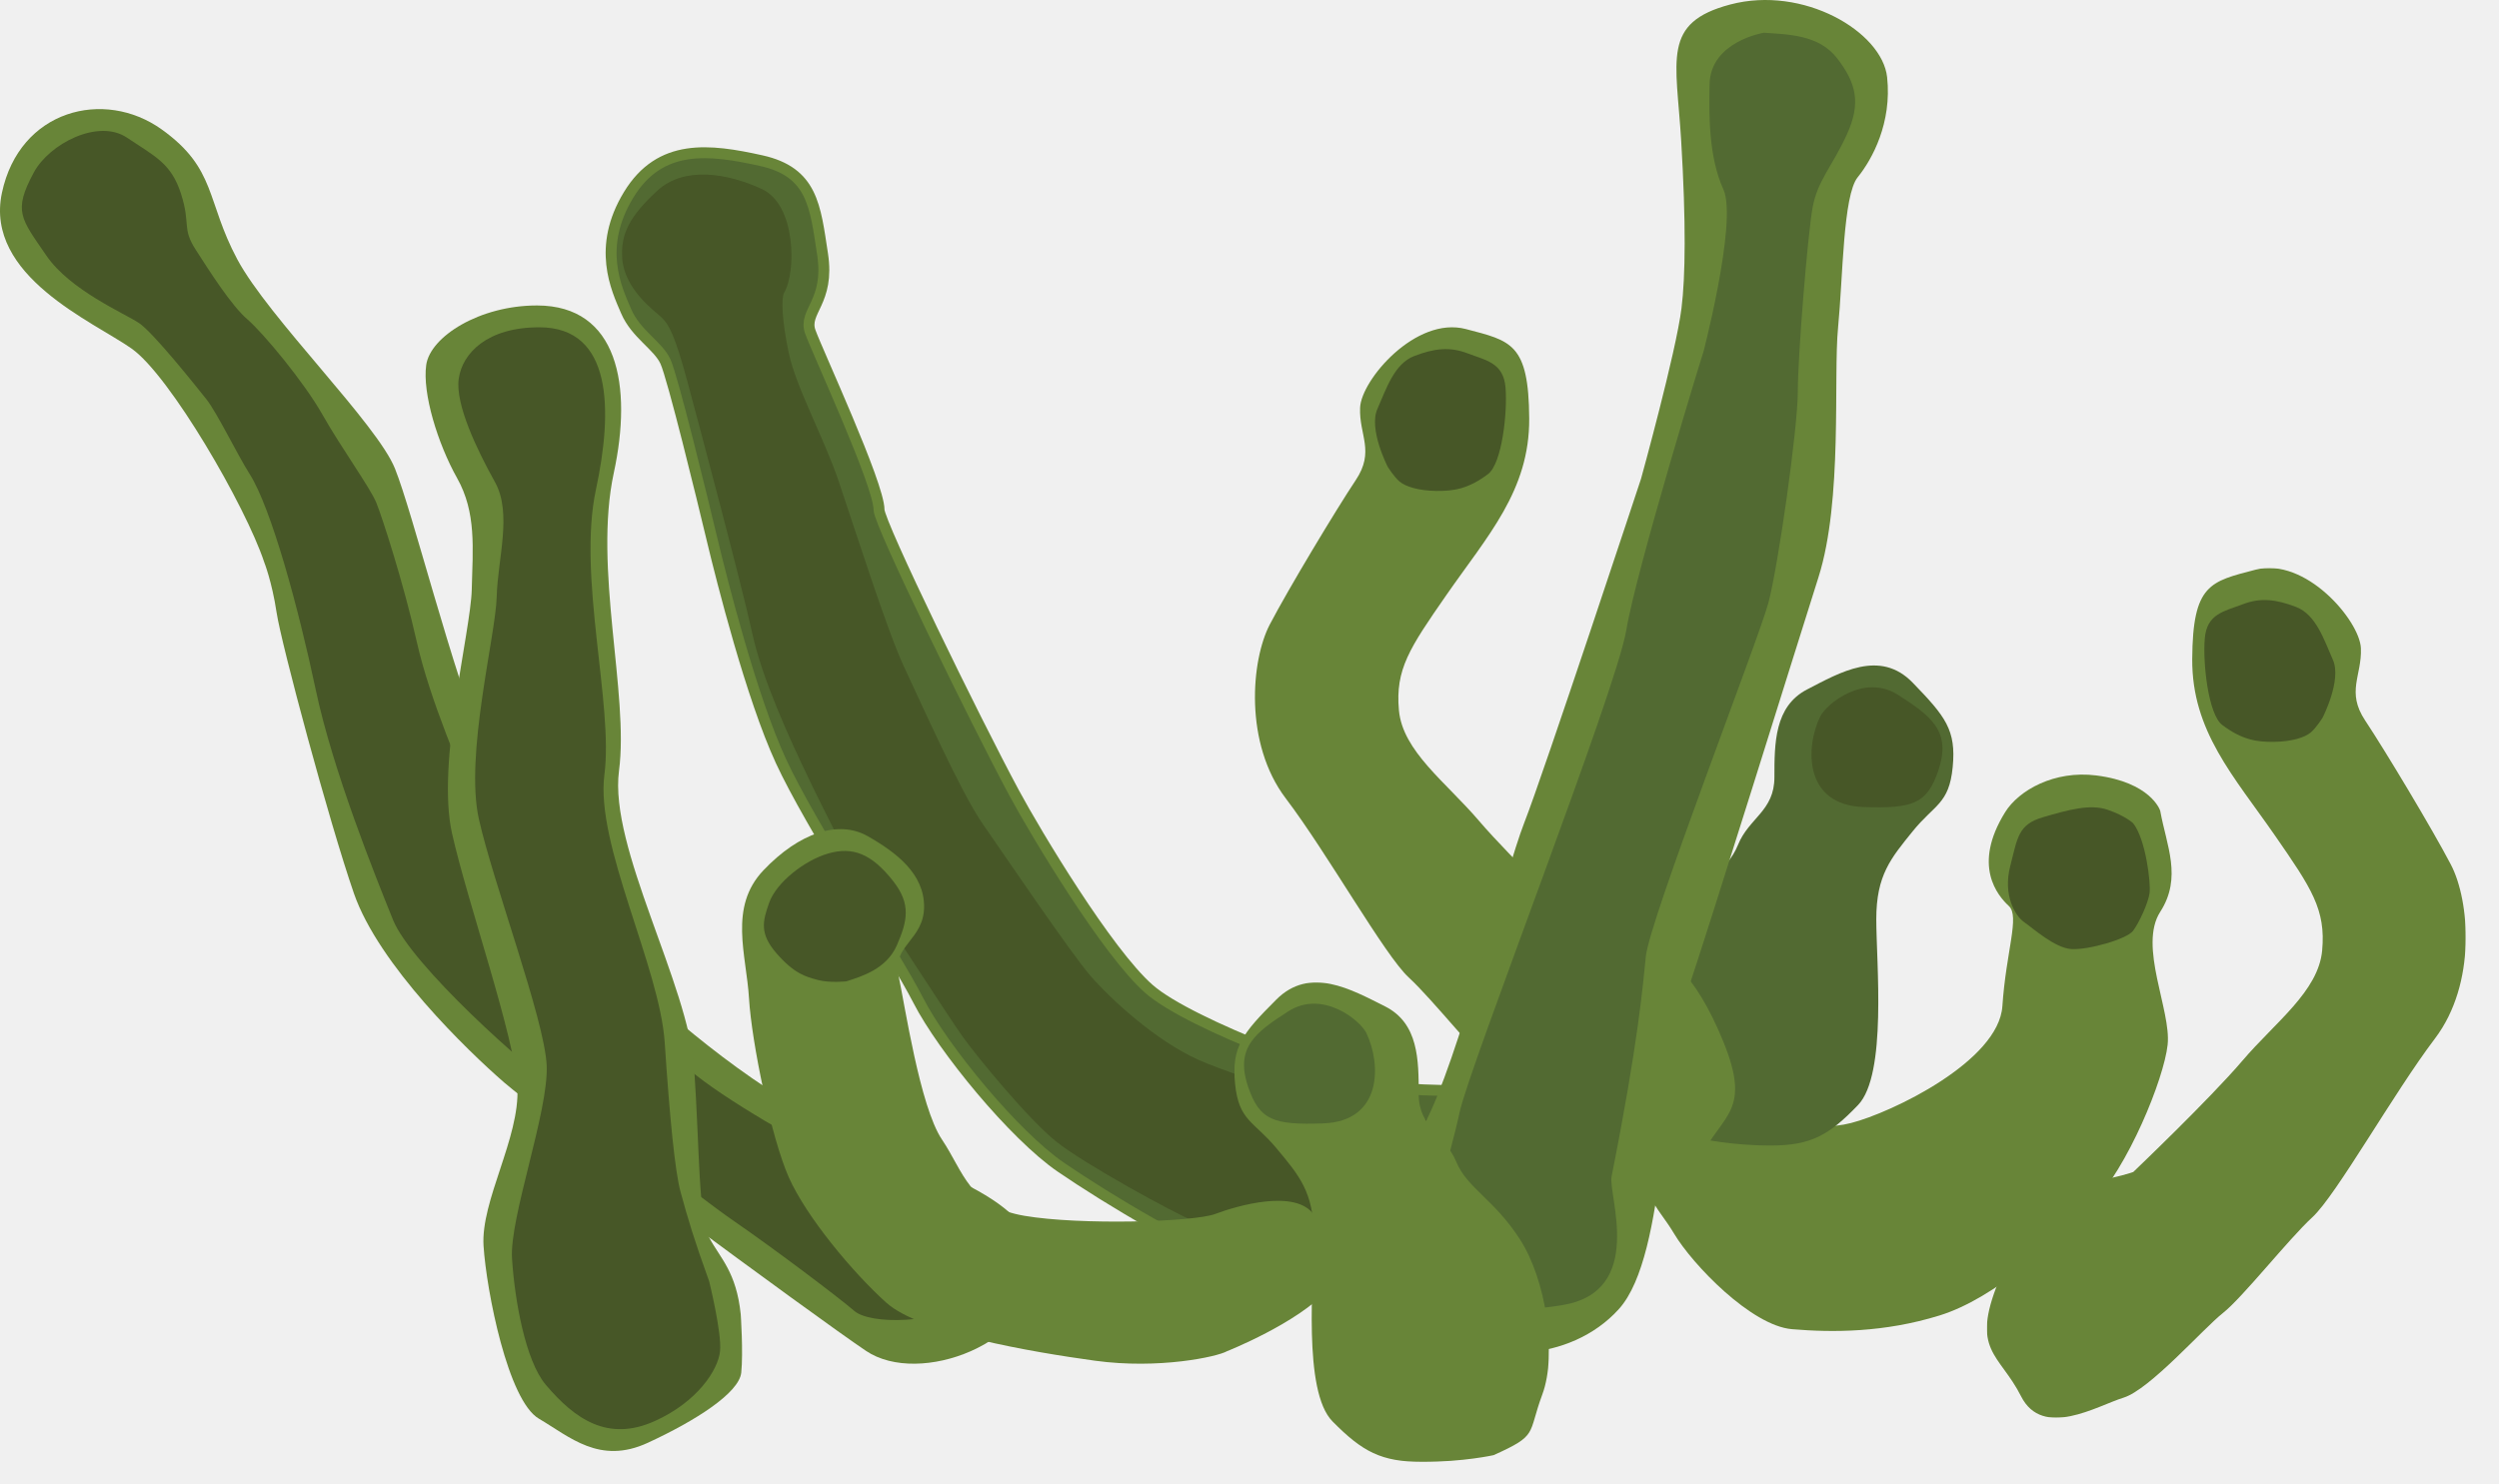
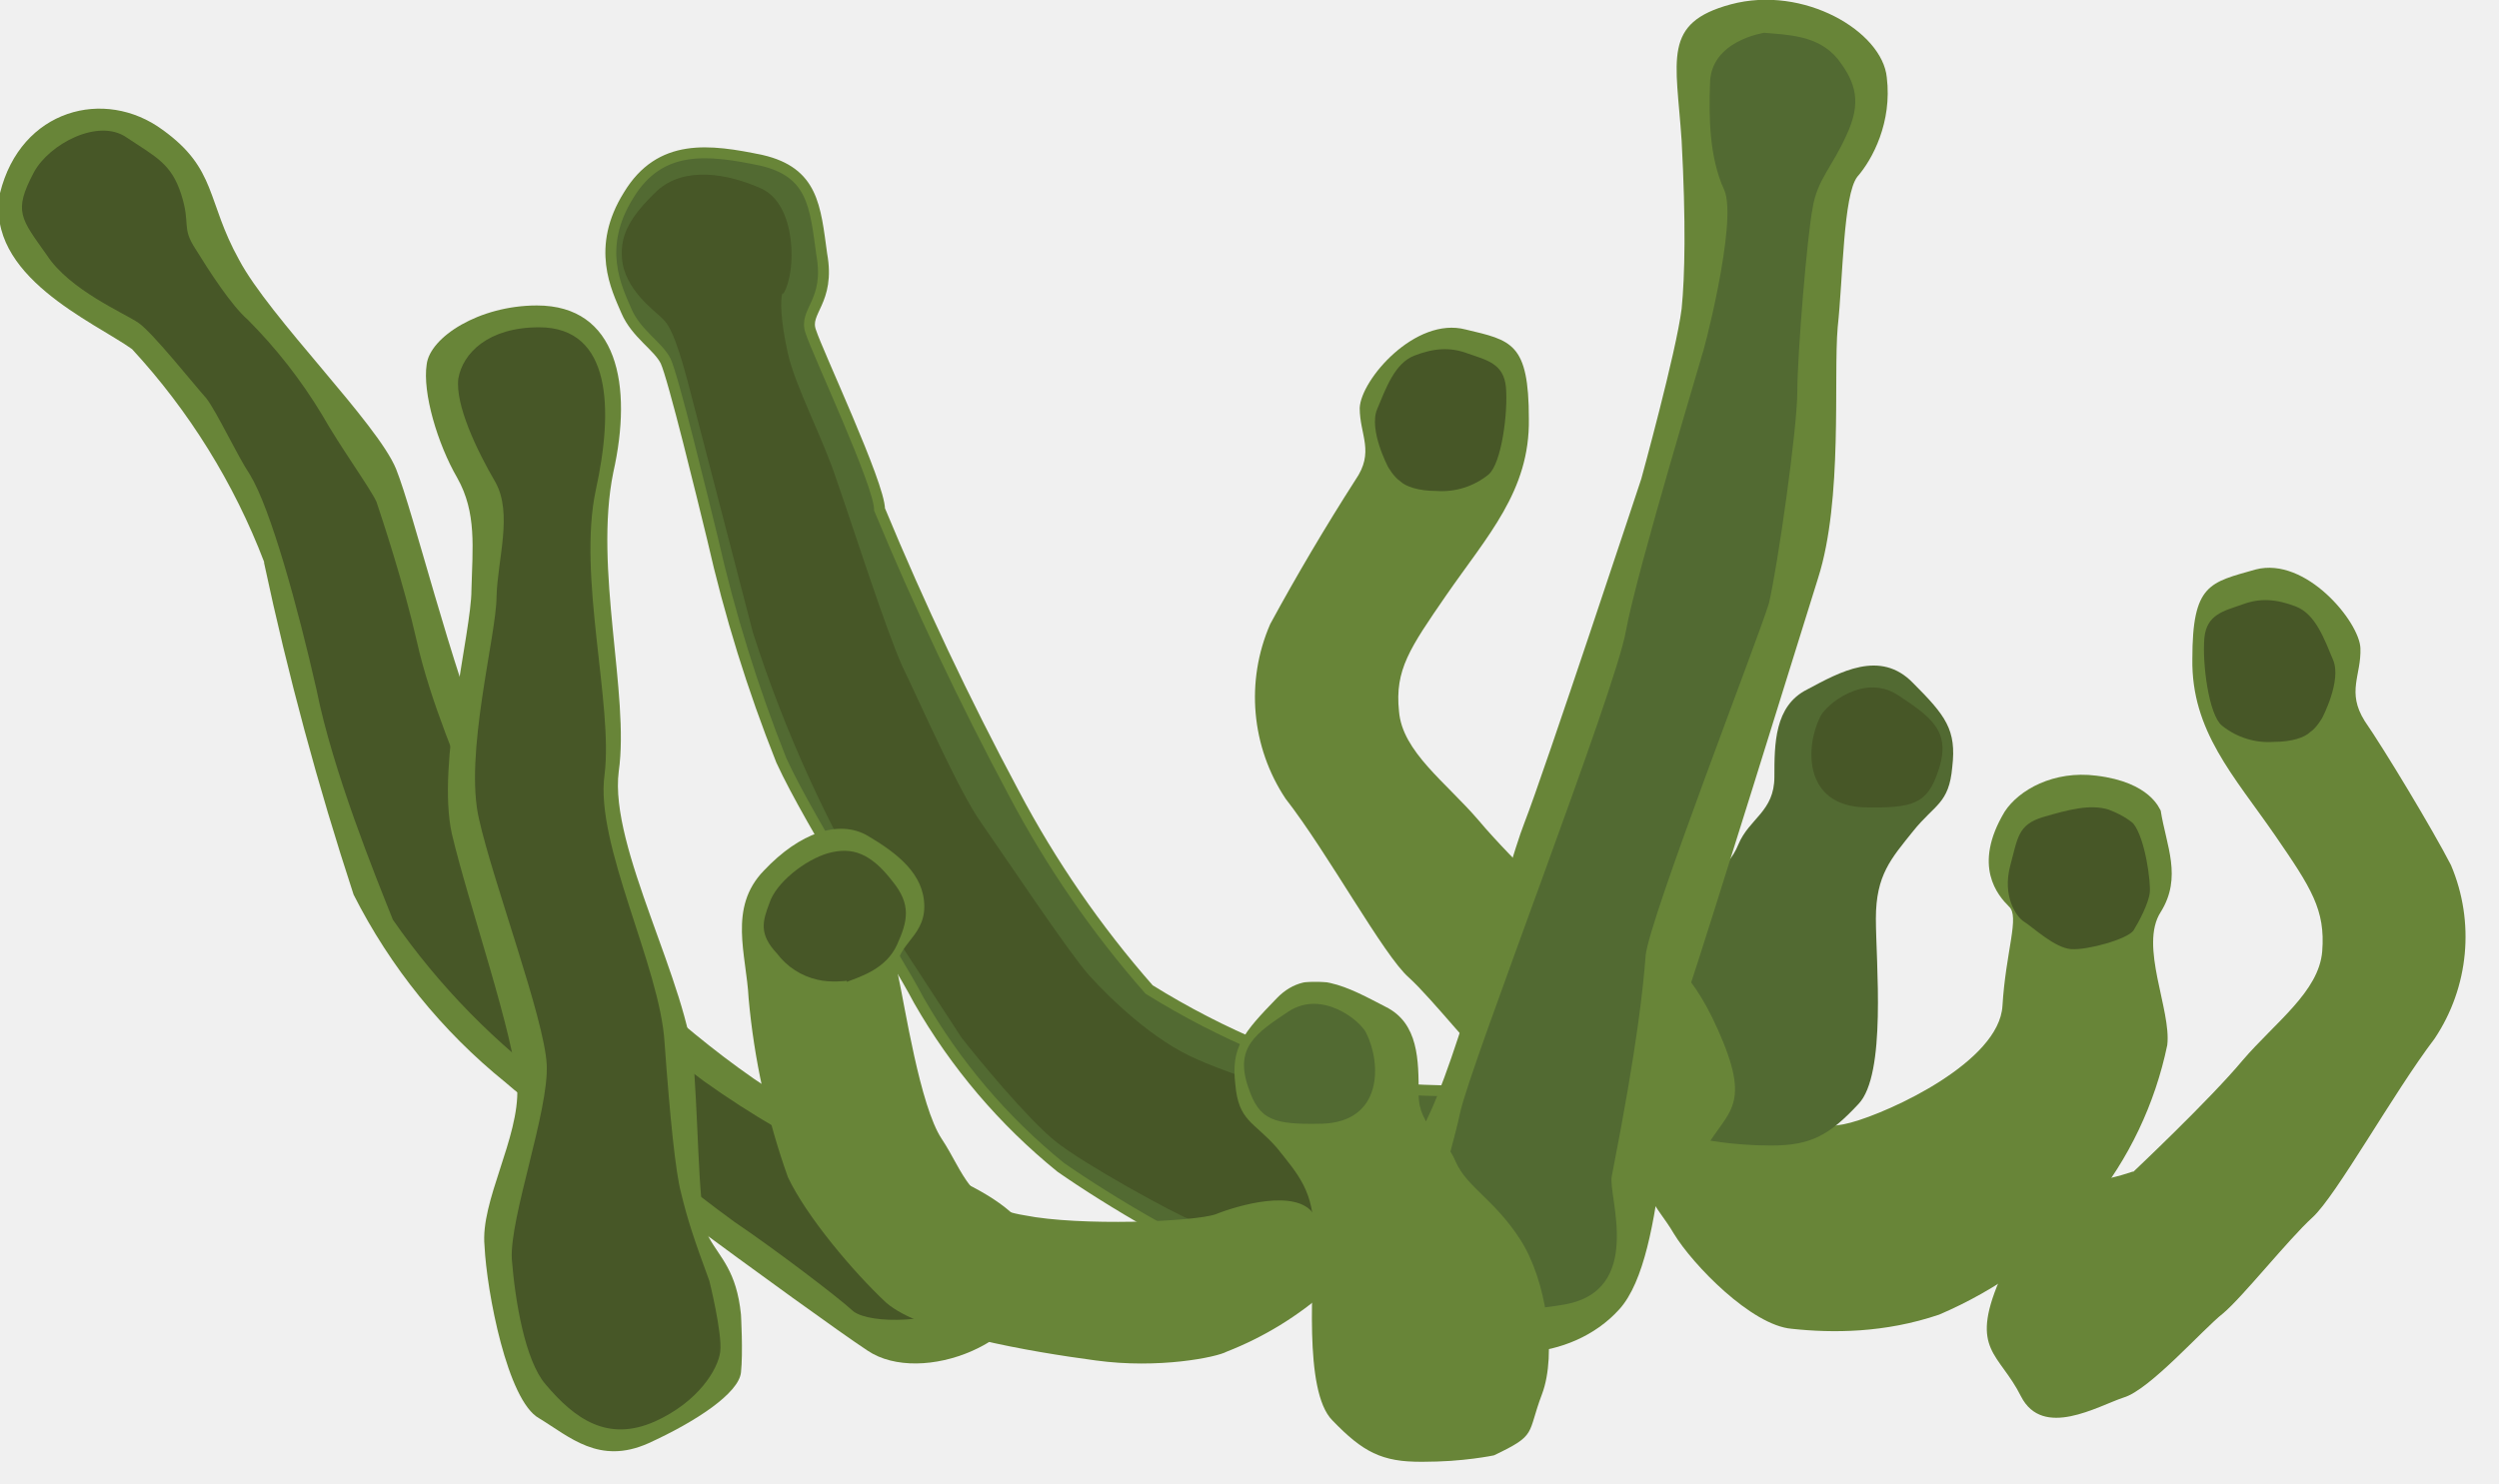
- <svg xmlns="http://www.w3.org/2000/svg" xmlns:xlink="http://www.w3.org/1999/xlink" width="229px" height="136px" viewBox="0 0 229 136" version="1.1">
+ <svg xmlns="http://www.w3.org/2000/svg" xmlns:xlink="http://www.w3.org/1999/xlink" width="229" height="136">
  <defs>
-     <polygon id="path-1" points="43.954 0.063 43.954 77.951 0.068 77.951 0.068 0.063" />
-     <polygon id="path-3" points="28.949 44 0.116 44 0.116 0.053 28.949 0.053 28.949 44" />
+     <path id="a" d="M44 0v78H0V0z" />
+     <path id="c" d="M29 44H0V0H29v44z" />
  </defs>
-   <g id="Symbols" stroke="none" stroke-width="1" fill="none" fill-rule="evenodd">
-     <g id="communityLoneFishPlant">
-       <g>
-         <path d="M80.552,46.73 C80.552,44.391 74.927,32.296 74.252,30.413 C73.577,28.53 76.052,27.694 75.377,23.301 C74.702,18.907 74.477,15.77 69.752,14.724 C65.027,13.678 60.5,13.095 57.603,17.862 C54.678,22.673 56.478,26.438 57.378,28.53 C58.278,30.622 60.302,31.668 60.977,33.133 C61.652,34.597 64.352,45.684 65.252,49.45 C66.152,53.215 68.852,63.884 71.552,69.741 C74.252,75.599 81.902,87.314 84.152,91.707 C86.402,96.1 92.926,104.049 97.201,106.978 C101.476,109.907 109.801,114.927 113.401,115.764 C117.001,116.601 126.45,120.366 130.05,120.366 C133.65,120.366 143.1,122.04 144.675,119.948 C146.25,117.856 151.425,113.254 149.625,109.07 C147.825,104.886 148.725,100.074 144.45,100.074 C140.175,100.074 130.275,100.074 126.9,99.656 C123.526,99.238 109.126,94.008 105.301,90.661 C101.476,87.314 94.924,76.384 92.926,72.67 C89.327,65.976 80.552,47.985 80.552,46.73" id="Fill-1" fill="#526A32" />
-         <path d="M80.552,46.73 C80.552,44.391 74.927,32.296 74.252,30.413 C73.577,28.53 76.052,27.694 75.377,23.301 C74.702,18.907 74.477,15.77 69.752,14.724 C65.027,13.678 60.5,13.095 57.603,17.862 C54.678,22.673 56.478,26.438 57.378,28.53 C58.278,30.622 60.302,31.668 60.977,33.133 C61.652,34.597 64.352,45.684 65.252,49.45 C66.152,53.215 68.852,63.884 71.552,69.741 C74.252,75.599 81.902,87.314 84.152,91.707 C86.402,96.1 92.926,104.049 97.201,106.978 C101.476,109.907 109.801,114.927 113.401,115.764 C117.001,116.601 126.45,120.366 130.05,120.366 C133.65,120.366 143.1,122.04 144.675,119.948 C146.25,117.856 151.425,113.254 149.625,109.07 C147.825,104.886 148.725,100.074 144.45,100.074 C140.175,100.074 130.275,100.074 126.9,99.656 C123.526,99.238 109.126,94.008 105.301,90.661 C101.476,87.314 94.924,76.384 92.926,72.67 C89.327,65.976 80.552,47.985 80.552,46.73 Z" id="Stroke-3" stroke="#688538" />
-         <path d="M71.845,26.853 C72.968,24.981 72.968,18.79 69.824,17.333 C66.68,15.877 62.694,15.2 60.223,17.489 C57.753,19.778 56.838,21.412 57.023,23.732 C57.248,26.541 59.943,28.466 60.616,29.09 C61.29,29.715 61.852,30.755 62.975,34.917 C64.097,39.079 68.028,53.853 68.926,58.015 C69.824,62.177 72.295,67.587 74.091,71.333 C75.888,75.079 79.256,81.738 81.053,84.235 C82.395,86.099 86.892,93.183 88.24,95.055 C89.587,96.928 94.191,102.547 96.774,104.628 C99.356,106.708 107.778,111.287 109.35,111.911 C110.922,112.535 117.884,115.032 120.579,115.656 C123.274,116.281 132.257,118.362 136.075,117.945 C139.893,117.529 144.609,112.951 143.935,109.83 C143.261,106.708 144.16,103.587 141.914,103.171 C139.668,102.755 128.888,102.651 127.316,102.547 C125.744,102.443 113.729,98.905 109.799,97.136 C105.869,95.368 101.714,91.518 99.918,89.437 C98.121,87.356 92.057,78.408 90.036,75.495 C88.015,72.582 84.422,64.466 82.85,61.136 C81.278,57.807 78.19,48.027 76.842,44.073 C75.495,40.119 72.968,35.541 72.295,32.42 C71.621,29.299 71.601,27.26 71.845,26.853" id="Fill-5" fill="#475727" />
-         <path d="M161.194,101.533 C164.465,102.163 165.902,103.882 169.623,102.937 C173.344,101.992 183.154,97.267 183.492,92.227 C183.83,87.188 185.102,83.996 184.088,83.051 C183.073,82.106 180.694,79.354 183.749,74.44 C184.99,72.444 188.247,70.591 192.095,71.079 C197.057,71.709 197.941,74.231 197.959,74.335 C198.523,77.485 199.989,80.426 197.959,83.576 C195.93,86.726 198.974,92.608 198.636,95.757 C198.298,98.907 194.993,107.031 191.61,110.496 C188.228,113.961 182.815,119.001 177.741,120.576 C172.667,122.15 167.932,122.15 164.211,121.835 C160.49,121.52 155.104,115.92 153.412,113.085 C151.721,110.25 150.004,109.551 151.695,105.457 C153.387,101.362 157.923,100.903 161.194,101.533" id="Fill-7" fill="#688538" />
-         <path d="M195.474,75.461 C196.634,76.916 197.099,80.946 196.983,81.842 C196.867,82.737 196.054,84.529 195.474,85.312 C194.893,86.096 191.295,87.103 189.786,86.991 C188.276,86.879 186.303,85.088 185.491,84.529 C184.678,83.969 183.517,82.066 184.214,79.379 C184.883,76.797 184.91,75.573 187.232,74.901 C189.553,74.229 191.527,73.669 193.152,74.229 C194.777,74.789 195.474,75.461 195.474,75.461" id="Fill-9" fill="#475727" />
-         <path d="M155.932,104.381 C151.931,102.522 152.931,102.522 151.597,98.806 C150.264,95.09 151.264,88.277 153.598,84.561 C155.932,80.845 158.266,79.916 159.266,77.438 C160.267,74.961 162.601,74.341 162.601,71.245 C162.601,68.148 162.601,64.741 165.602,63.193 C168.602,61.644 172.27,59.476 175.271,62.573 C178.272,65.67 179.272,66.909 178.939,70.316 C178.605,73.722 177.272,73.722 175.271,76.199 C173.27,78.677 171.937,80.225 171.937,84.251 C171.937,88.277 172.937,98.497 170.27,101.284 C167.602,104.071 165.935,105 162.267,105 C158.599,105 155.932,104.381 155.932,104.381" id="Fill-11" fill="#526A32" />
-         <path d="M166.796,65.681 C167.341,64.552 170.796,61.678 173.95,63.705 C176.957,65.637 178.859,67.029 177.612,70.656 C176.571,73.689 175.291,74.128 170.76,73.973 C165.318,73.786 165.416,68.541 166.796,65.681" id="Fill-13" fill="#475727" />
-         <path d="M145.549,85.444 C145.549,85.444 138.538,78.764 135.52,75.227 C132.501,71.691 128.538,68.86 128.193,65.108 C127.849,61.357 129.17,59.402 132.527,54.563 C136.319,49.097 140.172,44.976 140.132,38.357 C140.09,31.464 138.468,31.245 134.327,30.161 C129.729,28.956 124.739,34.837 124.635,37.365 C124.53,39.893 126.011,41.349 124.235,44.011 C122.459,46.673 118.078,53.954 116.36,57.241 C114.642,60.529 113.994,68.139 117.825,73.185 C121.655,78.231 126.89,87.573 129.097,89.601 C131.303,91.628 135.496,96.96 137.311,98.389 C139.126,99.817 144.016,105.408 146.442,106.158 C148.867,106.908 153.862,109.97 155.857,106.031 C157.852,102.091 160.526,101.876 157.918,95.472 C155.309,89.069 152.406,86.782 149.674,86.372 C146.943,85.962 145.549,85.444 145.549,85.444" id="Fill-15" fill="#688538" />
-         <path d="M126.217,37.493 C127.036,35.635 127.766,33.339 129.593,32.636 C131.442,31.925 132.855,31.768 134.466,32.382 C136.202,33.043 137.765,33.253 137.96,35.513 C138.155,37.772 137.638,42.491 136.36,43.453 C134.559,44.808 133.231,45.021 131.597,44.998 C129.963,44.976 128.787,44.589 128.26,44.146 C127.732,43.704 127.162,42.777 127.162,42.777 C127.162,42.777 125.398,39.352 126.217,37.493" id="Fill-17" fill="#475727" />
-         <path d="M150.38,43.881 C150.38,43.881 153.582,32.318 154.087,28.255 C154.448,25.358 154.508,20.413 154.059,12.913 C153.609,5.413 152.261,2.08 158.552,0.413 C165.258,-1.364 172.48,2.913 172.93,7.08 C173.379,11.246 171.582,14.58 170.234,16.246 C168.886,17.913 168.886,25.413 168.437,29.996 C167.987,34.579 168.886,45.829 166.639,52.912 C164.393,59.995 156.754,84.577 154.508,91.244 C152.261,97.91 152.851,114.98 148.358,119.98 C143.865,124.98 135.607,125.032 132.013,121.699 C123.894,114.17 127.351,108.937 130.496,103.104 C133.641,97.271 137.883,79.994 139.68,75.411 C141.478,70.828 150.38,43.881 150.38,43.881" id="Fill-19" fill="#688538" />
-         <path d="M161.631,3 C163.821,3.158 166.685,3.158 168.37,5.367 C170.054,7.576 170.585,9.389 169.238,12.334 C167.89,15.279 166.543,16.541 166.093,19.066 C165.644,21.59 164.746,32.53 164.746,35.896 C164.746,39.262 162.949,51.885 162.051,55.251 C161.153,58.617 151.172,84.273 150.822,87.649 C150.554,90.234 150.123,95.605 147.678,107.845 C147.347,109.499 150.822,118.364 143.186,119.626 C135.55,120.889 131.508,118.785 131.059,115.84 C130.61,112.894 132.855,106.162 133.754,101.955 C134.652,97.747 148.127,63.245 149.025,57.775 C149.924,52.306 156.268,31.583 156.072,32.351 C155.877,33.118 159.273,20.305 157.926,17.36 C156.578,14.414 156.6,10.527 156.661,7.706 C156.746,3.789 161.631,3 161.631,3" id="Fill-21" fill="#526A32" />
-         <path d="M24.209,51.527 C22.518,46.412 15.56,34.418 12.062,31.953 C8.564,29.488 -1.436,25.301 0.174,17.684 C1.784,10.067 9.542,8.083 14.821,11.866 C19.852,15.471 18.871,18.393 21.741,23.765 C24.611,29.137 34.542,38.83 36.193,42.951 C37.844,47.072 41.266,60.981 44.687,69.517 C48.108,78.053 51.646,84.198 56.166,88.318 C60.686,92.439 68.076,99.245 76.525,103.328 C84.975,107.411 95.154,109.543 94.998,116.314 C94.843,123.085 84.272,127.135 79.359,123.824 C74.446,120.513 49.488,102.082 46.187,99.212 C42.885,96.343 34.709,88.47 32.429,81.883 C30.148,75.297 25.782,59.033 25.349,56.163 C24.917,53.293 24.209,51.527 24.209,51.527" id="Fill-23" fill="#688538" />
-         <path d="M22.878,43.452 C21.736,41.656 19.882,37.812 18.91,36.592 C17.938,35.371 14.05,30.488 12.737,29.609 C11.423,28.73 6.423,26.607 4.252,23.433 C1.913,20.015 1.178,19.38 3.094,15.815 C4.52,13.163 9.003,10.857 11.63,12.615 C14.257,14.372 15.701,14.983 16.595,17.79 C17.488,20.598 16.648,20.891 17.936,22.893 C19.223,24.895 21.193,27.996 22.664,29.266 C24.136,30.535 27.866,35.027 29.548,38.006 C31.229,40.984 33.935,44.72 34.487,46.087 C35.039,47.454 36.984,53.461 38.193,58.832 C39.402,64.204 42.293,70.772 43.791,74.483 C45.289,78.194 46.629,81.515 49.834,85.299 C53.039,89.083 60.421,96.089 64.519,99.116 C68.617,102.144 76.313,106.366 78.257,107.025 C80.2,107.684 87.213,109.026 88.79,111.15 C90.366,113.274 92.652,117.156 89.185,119.257 C85.719,121.357 79.757,121.431 78.286,120.162 C76.815,118.892 70.957,114.474 67.305,111.96 C63.654,109.445 54.775,102.293 51.492,100.096 C48.208,97.899 37.674,88.427 36.018,84.325 C34.363,80.223 30.5,70.652 28.923,63.18 C27.345,55.709 24.848,46.553 22.878,43.452" id="Fill-25" fill="#475727" />
-         <path d="M112.436,123.856 C111.548,124.362 106.197,125.53 100.338,124.725 C94.479,123.919 84.311,122.178 81.227,119.413 C78.143,116.647 73.89,111.531 72.285,107.922 C70.679,104.312 68.878,95.535 68.638,91.523 C68.4,87.511 66.742,83.156 69.96,79.772 C73.256,76.306 76.865,75.139 79.513,76.645 C82.16,78.152 84.695,80.099 84.681,83.124 C84.666,86.15 81.751,86.682 82.328,89.369 C82.905,92.057 84.299,101.444 86.312,104.443 C88.326,107.443 88.79,110.572 93.875,111.442 C98.959,112.312 109.395,112.015 111.353,111.275 C113.31,110.535 118.775,108.925 120.422,111.379 C122.07,113.833 124.534,115.067 121.717,118.183 C118.9,121.298 112.436,123.856 112.436,123.856" id="Fill-27" fill="#688538" />
-         <path d="M77.566,89.95 C78.924,89.507 81.233,88.842 82.192,86.632 C83.152,84.422 83.501,82.871 81.848,80.766 C79.849,78.219 78.119,77.597 75.905,78.229 C73.775,78.836 71.145,80.861 70.478,82.762 C69.893,84.427 69.573,85.576 71.174,87.405 C72.775,89.234 73.8,89.521 74.931,89.823 C76.062,90.124 77.566,89.95 77.566,89.95" id="Fill-29" fill="#475727" />
-         <path d="M67.878,120.472 C67.479,116.595 66.008,115.337 65.001,113.466 C63.994,111.594 64.122,105.517 63.611,97.882 C63.1,90.247 55.794,77.686 56.723,70.651 C57.651,63.615 54.359,52.076 56.246,43.345 C57.973,35.351 56.631,28.016 49.228,28 C43.949,27.989 39.426,30.858 39.058,33.448 C38.69,36.038 40.113,40.664 41.887,43.823 C43.662,46.982 43.326,50.23 43.229,54.062 C43.133,57.895 39.982,69.975 41.421,76.383 C42.859,82.79 47.191,95.081 47.414,99.692 C47.637,104.302 44.039,110.066 44.311,114.212 C44.582,118.359 46.548,128.374 49.378,130.036 C52.207,131.698 54.941,134.288 59.355,132.253 C63.768,130.217 67.733,127.673 67.925,125.816 C68.118,123.96 67.878,120.472 67.878,120.472" id="Fill-31" fill="#688538" />
-         <path d="M64.985,117.448 C63.579,113.558 63.059,111.786 62.366,109.259 C61.859,107.41 61.375,102.529 60.913,95.569 C60.451,88.609 54.547,77.416 55.386,71.002 C56.226,64.588 52.901,52.84 54.608,44.881 C56.17,37.594 56.137,30.014 49.441,30 C44.665,29.99 42.369,32.357 42.036,34.718 C41.703,37.079 43.748,41.298 45.352,44.177 C46.958,47.057 45.603,51.217 45.516,54.711 C45.429,58.205 42.578,69.217 43.879,75.058 C45.18,80.899 49.893,93.429 50.095,97.633 C50.297,101.836 46.674,111.591 46.92,115.371 C47.165,119.151 48.133,124.713 50.02,126.94 C52.695,130.098 55.712,132.181 59.984,130.264 C63.927,128.495 65.809,125.549 65.982,123.857 C66.156,122.164 64.985,117.448 64.985,117.448" id="Fill-33" fill="#475727" />
-         <g id="Group-37" transform="translate(182, 52)">
-           <mask id="mask-2" fill="white">
-             <use xlink:href="#path-1" />
-           </mask>
-           <g id="Clip-36" />
-           <path d="M13.485,55.427 C13.485,55.427 20.477,48.757 23.488,45.225 C26.498,41.694 30.452,38.867 30.795,35.121 C31.139,31.375 29.822,29.422 26.473,24.59 C22.69,19.133 18.848,15.018 18.888,8.408 C18.929,1.525 20.547,1.306 24.678,0.223 C29.264,-0.98 34.241,4.893 34.345,7.417 C34.449,9.942 32.972,11.395 34.743,14.054 C36.514,16.712 40.884,23.982 42.598,27.265 C44.312,30.548 44.958,38.147 41.137,43.186 C37.317,48.225 32.095,57.554 29.894,59.578 C27.694,61.603 23.511,66.927 21.701,68.354 C19.891,69.78 15.013,75.363 12.594,76.112 C10.175,76.86 5.193,79.919 3.203,75.985 C1.213,72.051 -1.454,71.836 1.148,65.442 C3.75,59.047 6.646,56.764 9.37,56.354 C12.094,55.944 13.485,55.427 13.485,55.427" id="Fill-35" fill="#688538" mask="url(#mask-2)" />
-         </g>
-         <path d="M213.783,60.493 C212.964,58.635 212.234,56.339 210.407,55.636 C208.558,54.925 207.145,54.768 205.534,55.382 C203.798,56.043 202.235,56.253 202.04,58.513 C201.845,60.772 202.362,65.491 203.64,66.453 C205.441,67.808 206.769,68.021 208.403,67.998 C210.037,67.976 211.212,67.589 211.74,67.146 C212.268,66.704 212.838,65.777 212.838,65.777 C212.838,65.777 214.602,62.352 213.783,60.493" id="Fill-38" fill="#475727" />
-         <g id="Group-42" transform="translate(113, 90)">
-           <mask id="mask-4" fill="white">
-             <use xlink:href="#path-3" />
-           </mask>
-           <g id="Clip-41" />
-           <path d="M23.871,43.381 C27.991,41.525 26.961,41.525 28.334,37.814 C29.708,34.102 28.678,27.297 26.274,23.585 C23.871,19.874 21.467,18.946 20.437,16.471 C19.407,13.997 17.004,13.378 17.004,10.285 C17.004,7.192 17.004,3.789 13.913,2.243 C10.823,0.696 7.046,-1.469 3.956,1.624 C0.866,4.717 -0.164,5.954 0.179,9.357 C0.523,12.759 1.896,12.759 3.956,15.234 C6.016,17.708 7.39,19.255 7.39,23.276 C7.39,27.297 6.36,37.504 9.106,40.288 C11.853,43.072 13.57,44 17.347,44 C21.124,44 23.871,43.381 23.871,43.381" id="Fill-40" fill="#688538" mask="url(#mask-4)" />
-         </g>
-         <path d="M125.204,94.681 C124.659,93.552 121.204,90.678 118.05,92.705 C115.043,94.637 113.142,96.029 114.387,99.656 C115.429,102.689 116.709,103.128 121.24,102.973 C126.682,102.786 126.584,97.541 125.204,94.681" id="Fill-43" fill="#526A32" />
-       </g>
+   <g fill="none" fill-rule="evenodd">
+     <path d="M80.6 46.7c0-2.3-5.7-14.4-6.3-16.3-.7-1.9 1.8-2.7 1-7.1-.6-4.4-.8-7.5-5.5-8.6-4.8-1-9.3-1.6-12.2 3.2-3 4.8-1.1 8.5-.2 10.6.9 2.1 2.9 3.2 3.6 4.6.7 1.5 3.4 12.6 4.3 16.3a136 136 0 0 0 6.3 20.3c2.7 5.9 10.3 17.6 12.6 22a54.5 54.5 0 0 0 13 15.3c4.3 3 12.6 8 16.2 8.8 3.6.8 13 4.6 16.7 4.6 3.6 0 13 1.6 14.6-.5 1.5-2 6.7-6.6 5-10.8-1.9-4.2-1-9-5.3-9-4.2 0-14.1 0-17.5-.4a72.4 72.4 0 0 1-21.6-9 93 93 0 0 1-12.4-18 295 295 0 0 1-12.3-26" fill="#526A32" />
+     <path d="M80.6 46.7c0-2.3-5.7-14.4-6.3-16.3-.7-1.9 1.8-2.7 1-7.1-.6-4.4-.8-7.5-5.5-8.6-4.8-1-9.3-1.6-12.2 3.2-3 4.8-1.1 8.5-.2 10.6.9 2.1 2.9 3.2 3.6 4.6.7 1.5 3.4 12.6 4.3 16.3a136 136 0 0 0 6.3 20.3c2.7 5.9 10.3 17.6 12.6 22a54.5 54.5 0 0 0 13 15.3c4.3 3 12.6 8 16.2 8.8 3.6.8 13 4.6 16.7 4.6 3.6 0 13 1.6 14.6-.5 1.5-2 6.7-6.6 5-10.8-1.9-4.2-1-9-5.3-9-4.2 0-14.1 0-17.5-.4a72.4 72.4 0 0 1-21.6-9 93 93 0 0 1-12.4-18 295 295 0 0 1-12.3-26z" stroke="#688538" />
+     <path d="M71.8 26.9c1.2-2 1.2-8.1-2-9.6-3.1-1.4-7.1-2.1-9.6.2-2.4 2.3-3.4 4-3.2 6.2.2 2.8 3 4.8 3.6 5.4.7.6 1.3 1.7 2.4 5.8L69 58A120.6 120.6 0 0 0 81 84.2l7.1 10.9c1.4 1.8 6 7.4 8.6 9.5 2.6 2.1 11 6.7 12.6 7.3a68.6 68.6 0 0 0 26.7 6c3.8-.4 8.5-5 7.8-8-.6-3.2.3-6.3-2-6.7-2.2-.4-13-.5-14.6-.7-1.6 0-13.6-3.6-17.5-5.4-4-1.7-8-5.6-9.9-7.7-1.8-2-7.8-11-9.9-14-2-2.8-5.6-11-7.2-14.3-1.5-3.3-4.6-13-6-17-1.3-4-3.8-8.6-4.5-11.7-.7-3.1-.7-5.1-.5-5.5" fill="#475727" />
+     <path d="M161.2 101.5c3.3.7 4.7 2.4 8.4 1.4s13.6-5.6 13.9-10.7c.3-5 1.6-8.2.6-9.1-1-1-3.4-3.7-.4-8.7 1.3-2 4.5-3.8 8.4-3.3 5 .6 5.8 3.1 5.9 3.2.5 3.2 2 6.1 0 9.3-2 3.1 1 9 .6 12.2a34.3 34.3 0 0 1-7 14.7 39.3 39.3 0 0 1-13.9 10c-5 1.7-9.8 1.7-13.5 1.3-3.7-.3-9.1-5.9-10.8-8.7-1.7-2.9-3.4-3.5-1.7-7.6s6.2-4.6 9.5-4" fill="#688538" />
+     <path d="M195.5 75.5c1.1 1.4 1.6 5.4 1.5 6.3-.1 1-1 2.7-1.5 3.5-.6.8-4.2 1.8-5.7 1.7-1.5-.1-3.5-2-4.3-2.5-.8-.5-2-2.4-1.3-5.1.7-2.6.7-3.8 3-4.5 2.4-.7 4.3-1.2 6-.7 1.6.6 2.3 1.3 2.3 1.3" fill="#475727" />
+     <path d="M156 104.4c-4-1.9-3-1.9-4.4-5.6a19.7 19.7 0 0 1 2-14.2c2.3-3.8 4.7-4.7 5.7-7.2 1-2.4 3.3-3 3.3-6.2 0-3 0-6.5 3-8 3-1.6 6.7-3.7 9.7-.6 3 3 4 4.3 3.6 7.7-.3 3.4-1.6 3.4-3.6 5.9-2 2.5-3.4 4-3.4 8s1 14.3-1.6 17c-2.7 2.9-4.4 3.8-8 3.8-3.7 0-6.4-.6-6.4-.6" fill="#526A32" />
+     <path d="M166.8 65.7c.5-1.1 4-4 7.1-2 3 2 5 3.3 3.7 7-1 3-2.3 3.4-6.8 3.3-5.5-.2-5.4-5.5-4-8.3" fill="#475727" />
+     <path d="M145.5 85.4s-7-6.6-10-10.2c-3-3.5-7-6.3-7.3-10-.4-3.8 1-5.8 4.3-10.6 3.8-5.5 7.7-9.6 7.6-16.2 0-7-1.6-7.2-5.8-8.2-4.6-1.2-9.6 4.6-9.7 7.2 0 2.5 1.4 4-.4 6.6a214 214 0 0 0-7.8 13.2 16.8 16.8 0 0 0 1.4 16c3.9 5 9 14.4 11.3 16.4 2.2 2 6.4 7.4 8.2 8.8 1.8 1.4 6.7 7 9.1 7.8 2.5.7 7.5 3.8 9.5-.2s4.6-4.1 2-10.5c-2.6-6.4-5.5-8.7-8.2-9.1-2.8-.4-4.2-1-4.2-1" fill="#688538" />
+     <path d="M126.2 37.5c.8-1.9 1.6-4.2 3.4-4.9 1.8-.7 3.3-.8 4.9-.2 1.7.6 3.3.9 3.5 3.1.2 2.3-.4 7-1.6 8a6.8 6.8 0 0 1-4.8 1.5c-1.6 0-2.8-.4-3.3-.9-.6-.4-1.1-1.3-1.1-1.3s-1.8-3.4-1-5.3" fill="#475727" />
+     <path d="M150.4 43.9s3.2-11.6 3.7-15.6c.3-3 .4-7.9 0-15.4-.5-7.5-1.8-10.8 4.5-12.5 6.7-1.8 13.9 2.5 14.3 6.7.5 4.1-1.3 7.5-2.7 9.1-1.3 1.7-1.3 9.2-1.8 13.8-.4 4.6.5 15.8-1.8 23-2.2 7-9.8 31.6-12 38.2-2.3 6.7-1.7 23.8-6.2 28.8s-12.8 5-16.4 1.7c-8.1-7.5-4.6-12.8-1.5-18.6 3.1-5.8 7.4-23.1 9.2-27.7 1.8-4.6 10.7-31.5 10.7-31.5" fill="#688538" />
+     <path d="M161.6 3c2.2.2 5 .2 6.8 2.4 1.7 2.2 2.2 4 .8 7-1.3 2.9-2.7 4.1-3.1 6.7-.5 2.5-1.4 13.4-1.4 16.8 0 3.4-1.8 16-2.6 19.4-1 3.3-11 29-11.3 32.3-.2 2.6-.7 8-3.1 20.2-.4 1.7 3.1 10.6-4.5 11.8-7.6 1.3-11.7-.8-12.1-3.8-.5-3 1.8-9.6 2.7-13.8.9-4.3 14.3-38.8 15.2-44.2 1-5.5 7.3-26.2 7-25.4-.1.7 3.3-12.1 2-15-1.4-3-1.4-6.9-1.3-9.7 0-4 5-4.7 5-4.7" fill="#526A32" />
+     <path d="M24.2 51.5A60.8 60.8 0 0 0 12.1 32C8.6 29.5-1.4 25.3 0 17.7 1.9 10 9.6 8 14.9 11.9c5 3.6 4 6.5 7 11.9 2.8 5.3 12.7 15 14.4 19.2 1.6 4 5 18 8.5 26.5a50 50 0 0 0 11.5 18.8c4.5 4.1 11.9 11 20.3 15 8.5 4.1 18.7 6.2 18.5 13-.2 6.8-10.7 10.8-15.6 7.5-5-3.3-30-21.7-33.2-24.6A52.7 52.7 0 0 1 32.4 82a294.5 294.5 0 0 1-8.2-30.4" fill="#688538" />
+     <path d="M22.9 43.5c-1.2-1.8-3-5.7-4-7-1-1.1-4.9-6-6.2-6.9-1.3-.9-6.3-3-8.4-6.2-2.4-3.4-3.1-4-1.2-7.6 1.4-2.6 5.9-5 8.5-3.2 2.7 1.8 4.1 2.4 5 5.2.9 2.8 0 3 1.3 5 1.3 2.1 3.3 5.2 4.8 6.5a46 46 0 0 1 6.8 8.7c1.7 3 4.4 6.7 5 8 .5 1.5 2.5 7.5 3.7 12.8 1.2 5.4 4 12 5.6 15.7 1.5 3.7 2.8 7 6 10.8 3.2 3.8 10.6 10.8 14.7 13.8a84 84 0 0 0 13.8 8c1.9.6 9 2 10.5 4 1.6 2.2 3.9 6 .4 8.2-3.5 2-9.4 2.1-11 .9-1.4-1.3-7.2-5.7-10.9-8.2-3.6-2.6-12.5-9.7-15.8-11.9A65.6 65.6 0 0 1 36 84.3c-1.6-4-5.5-13.6-7-21.1-1.7-7.5-4.2-16.6-6.1-19.7" fill="#475727" />
+     <path d="M112.4 123.9c-.9.5-6.2 1.6-12 .8-6-.8-16-2.5-19.2-5.3-3-2.8-7.3-7.9-9-11.5a66.5 66.5 0 0 1-3.6-16.4c-.2-4-1.9-8.3 1.4-11.7 3.3-3.5 6.9-4.7 9.5-3.2 2.7 1.6 5.2 3.5 5.2 6.5s-3 3.6-2.4 6.3c.6 2.7 2 12 4 15s2.5 6.2 7.6 7c5 1 15.5.6 17.5-.1 2-.8 7.4-2.4 9 0 1.7 2.5 4.1 3.8 1.3 6.9a30.9 30.9 0 0 1-9.3 5.7" fill="#688538" />
+     <path d="M77.6 90c1.3-.5 3.6-1.2 4.6-3.4 1-2.2 1.3-3.7-.4-5.8-2-2.6-3.7-3.2-5.9-2.6-2.1.6-4.8 2.7-5.4 4.6-.6 1.6-1 2.8.7 4.6a6.4 6.4 0 0 0 3.7 2.4c1.2.3 2.7.1 2.7.1" fill="#475727" />
+     <path d="M67.9 120.5c-.4-4-1.9-5.2-2.9-7-1-2-.9-8-1.4-15.6-.5-7.7-7.8-20.2-6.9-27.2 1-7-2.3-18.6-.5-27.4 1.8-8 .4-15.3-7-15.3-5.3 0-9.8 2.9-10.1 5.4-.4 2.6 1 7.3 2.8 10.4 1.8 3.2 1.4 6.4 1.3 10.3 0 3.8-3.2 15.9-1.8 22.3 1.5 6.4 5.8 18.7 6 23.3.2 4.6-3.4 10.4-3 14.5.2 4.2 2.1 14.2 5 15.8 2.8 1.7 5.5 4.3 10 2.3 4.4-2 8.3-4.6 8.5-6.5.2-1.8 0-5.3 0-5.3" fill="#688538" />
+     <path d="M65 117.4c-1.4-3.8-2-5.6-2.6-8.1-.5-1.9-1-6.8-1.5-13.7-.4-7-6.4-18.2-5.5-24.6.8-6.4-2.5-18.2-.8-26.1 1.6-7.3 1.5-14.9-5.2-14.9-4.7 0-7 2.4-7.4 4.7-.3 2.4 1.7 6.6 3.4 9.5 1.6 2.9.2 7 .1 10.5 0 3.5-3 14.5-1.6 20.4 1.3 5.8 6 18.3 6.2 22.5.2 4.2-3.4 14-3.2 17.8.3 3.8 1.2 9.3 3.1 11.5 2.7 3.2 5.7 5.3 10 3.4 4-1.8 5.8-4.8 6-6.4.2-1.7-1-6.5-1-6.5" fill="#475727" />
+     <g transform="translate(182 52)">
+       <mask id="b" fill="#fff">
+         <use xlink:href="#a" />
+       </mask>
+       <path d="M13.5 55.4s7-6.6 10-10.2c3-3.5 7-6.3 7.3-10 .3-3.8-1-5.8-4.3-10.6-3.8-5.5-7.7-9.6-7.6-16.2 0-6.9 1.6-7 5.8-8.2C29.3-1 34.2 5 34.3 7.4c.1 2.5-1.3 4 .4 6.7 1.8 2.6 6.2 9.9 7.9 13.2a16.8 16.8 0 0 1-1.5 15.9c-3.8 5-9 14.4-11.2 16.4-2.2 2-6.4 7.3-8.2 8.8-1.8 1.4-6.7 7-9.1 7.7-2.4.8-7.4 3.8-9.4-.1-2-4-4.7-4.2-2-10.6 2.5-6.4 5.4-8.6 8.2-9 2.7-.5 4-1 4-1" fill="#688538" mask="url(#b)" />
    </g>
+     <path d="M213.8 60.5c-.8-1.9-1.6-4.2-3.4-4.9-1.8-.7-3.3-.8-4.9-.2-1.7.6-3.3.9-3.5 3.1-.2 2.3.4 7 1.6 8a6.8 6.8 0 0 0 4.8 1.5c1.6 0 2.8-.4 3.3-.9.6-.4 1.1-1.3 1.1-1.3s1.8-3.4 1-5.3" fill="#475727" />
+     <g transform="translate(113 90)">
+       <mask id="d" fill="#fff">
+         <use xlink:href="#c" />
+       </mask>
+       <path d="M23.9 43.4c4-1.9 3-1.9 4.4-5.6 1.4-3.7.4-10.5-2-14.2-2.4-3.7-4.8-4.7-5.9-7.1-1-2.5-3.4-3.1-3.4-6.2s0-6.5-3-8C10.7.6 7-1.6 4 1.5.9 4.7-.2 6 .2 9.4c.3 3.4 1.7 3.4 3.8 5.8 2 2.5 3.4 4 3.4 8 0 4.1-1 14.3 1.7 17 2.8 2.9 4.5 3.8 8.2 3.8 3.8 0 6.6-.6 6.6-.6" fill="#688538" mask="url(#d)" />
+     </g>
+     <path d="M125.2 94.7c-.5-1.1-4-4-7.1-2-3 2-5 3.3-3.7 7 1 3 2.3 3.4 6.8 3.3 5.5-.2 5.4-5.5 4-8.3" fill="#526A32" />
  </g>
</svg>
